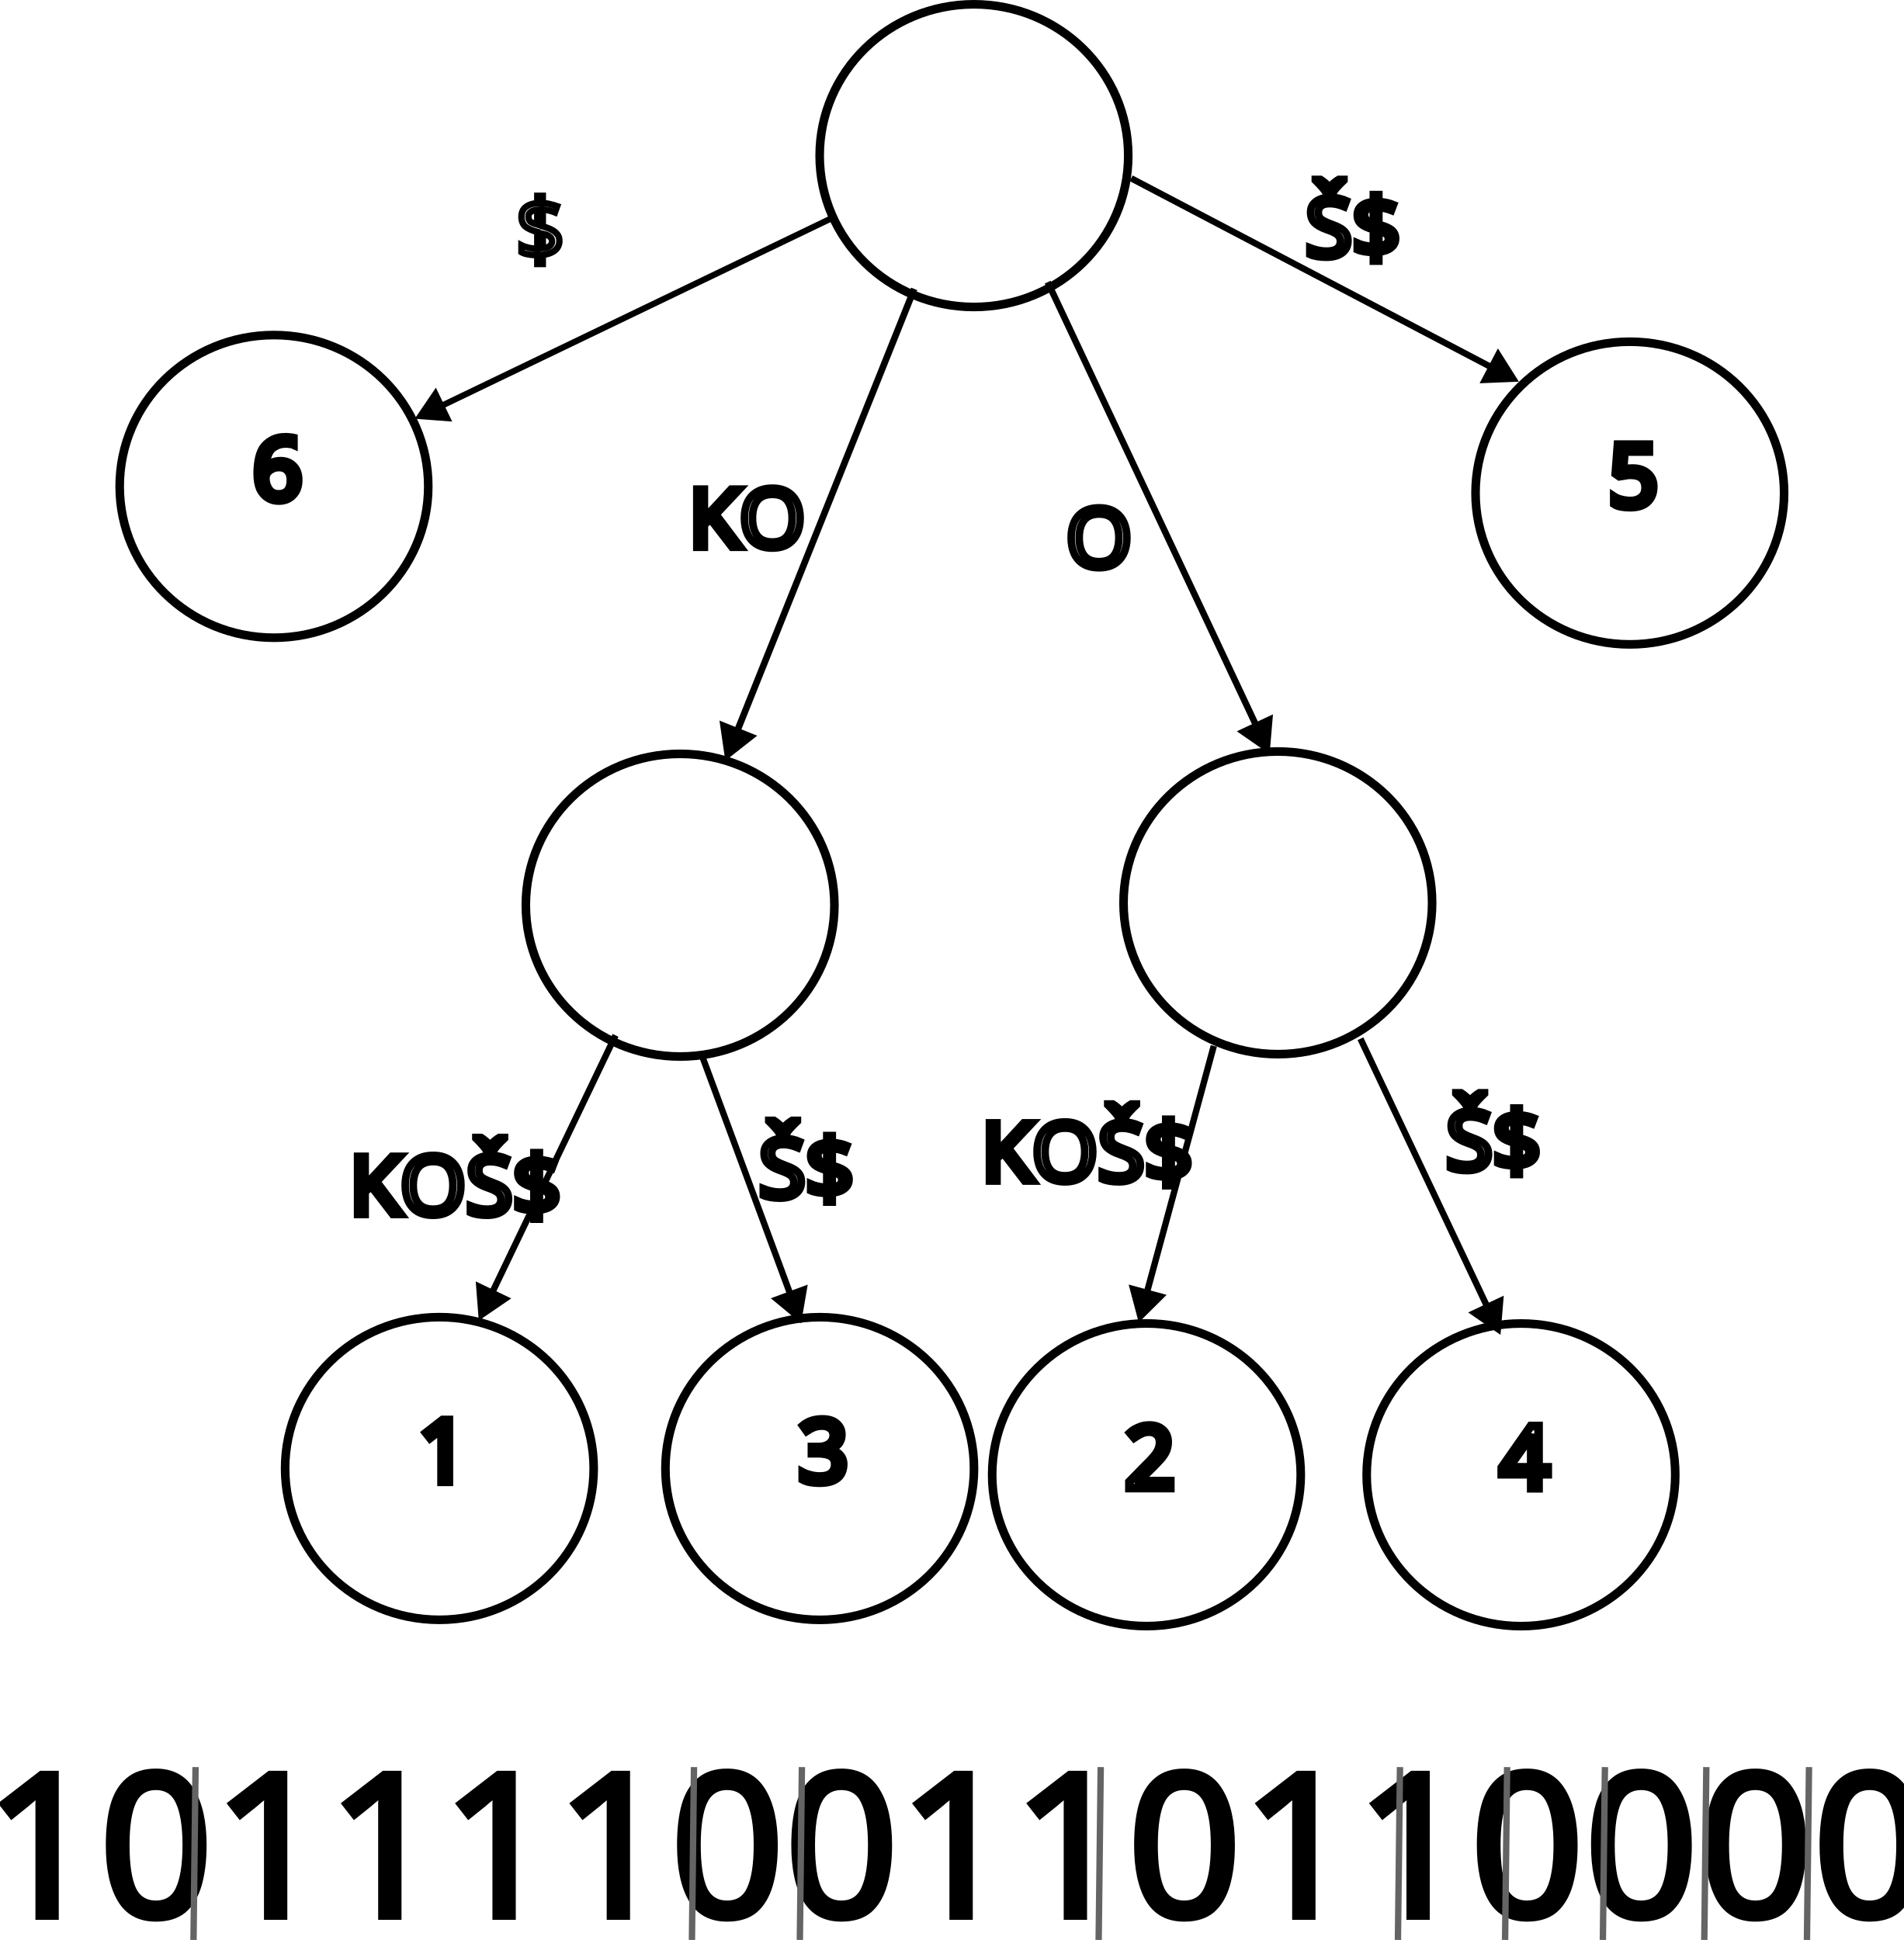
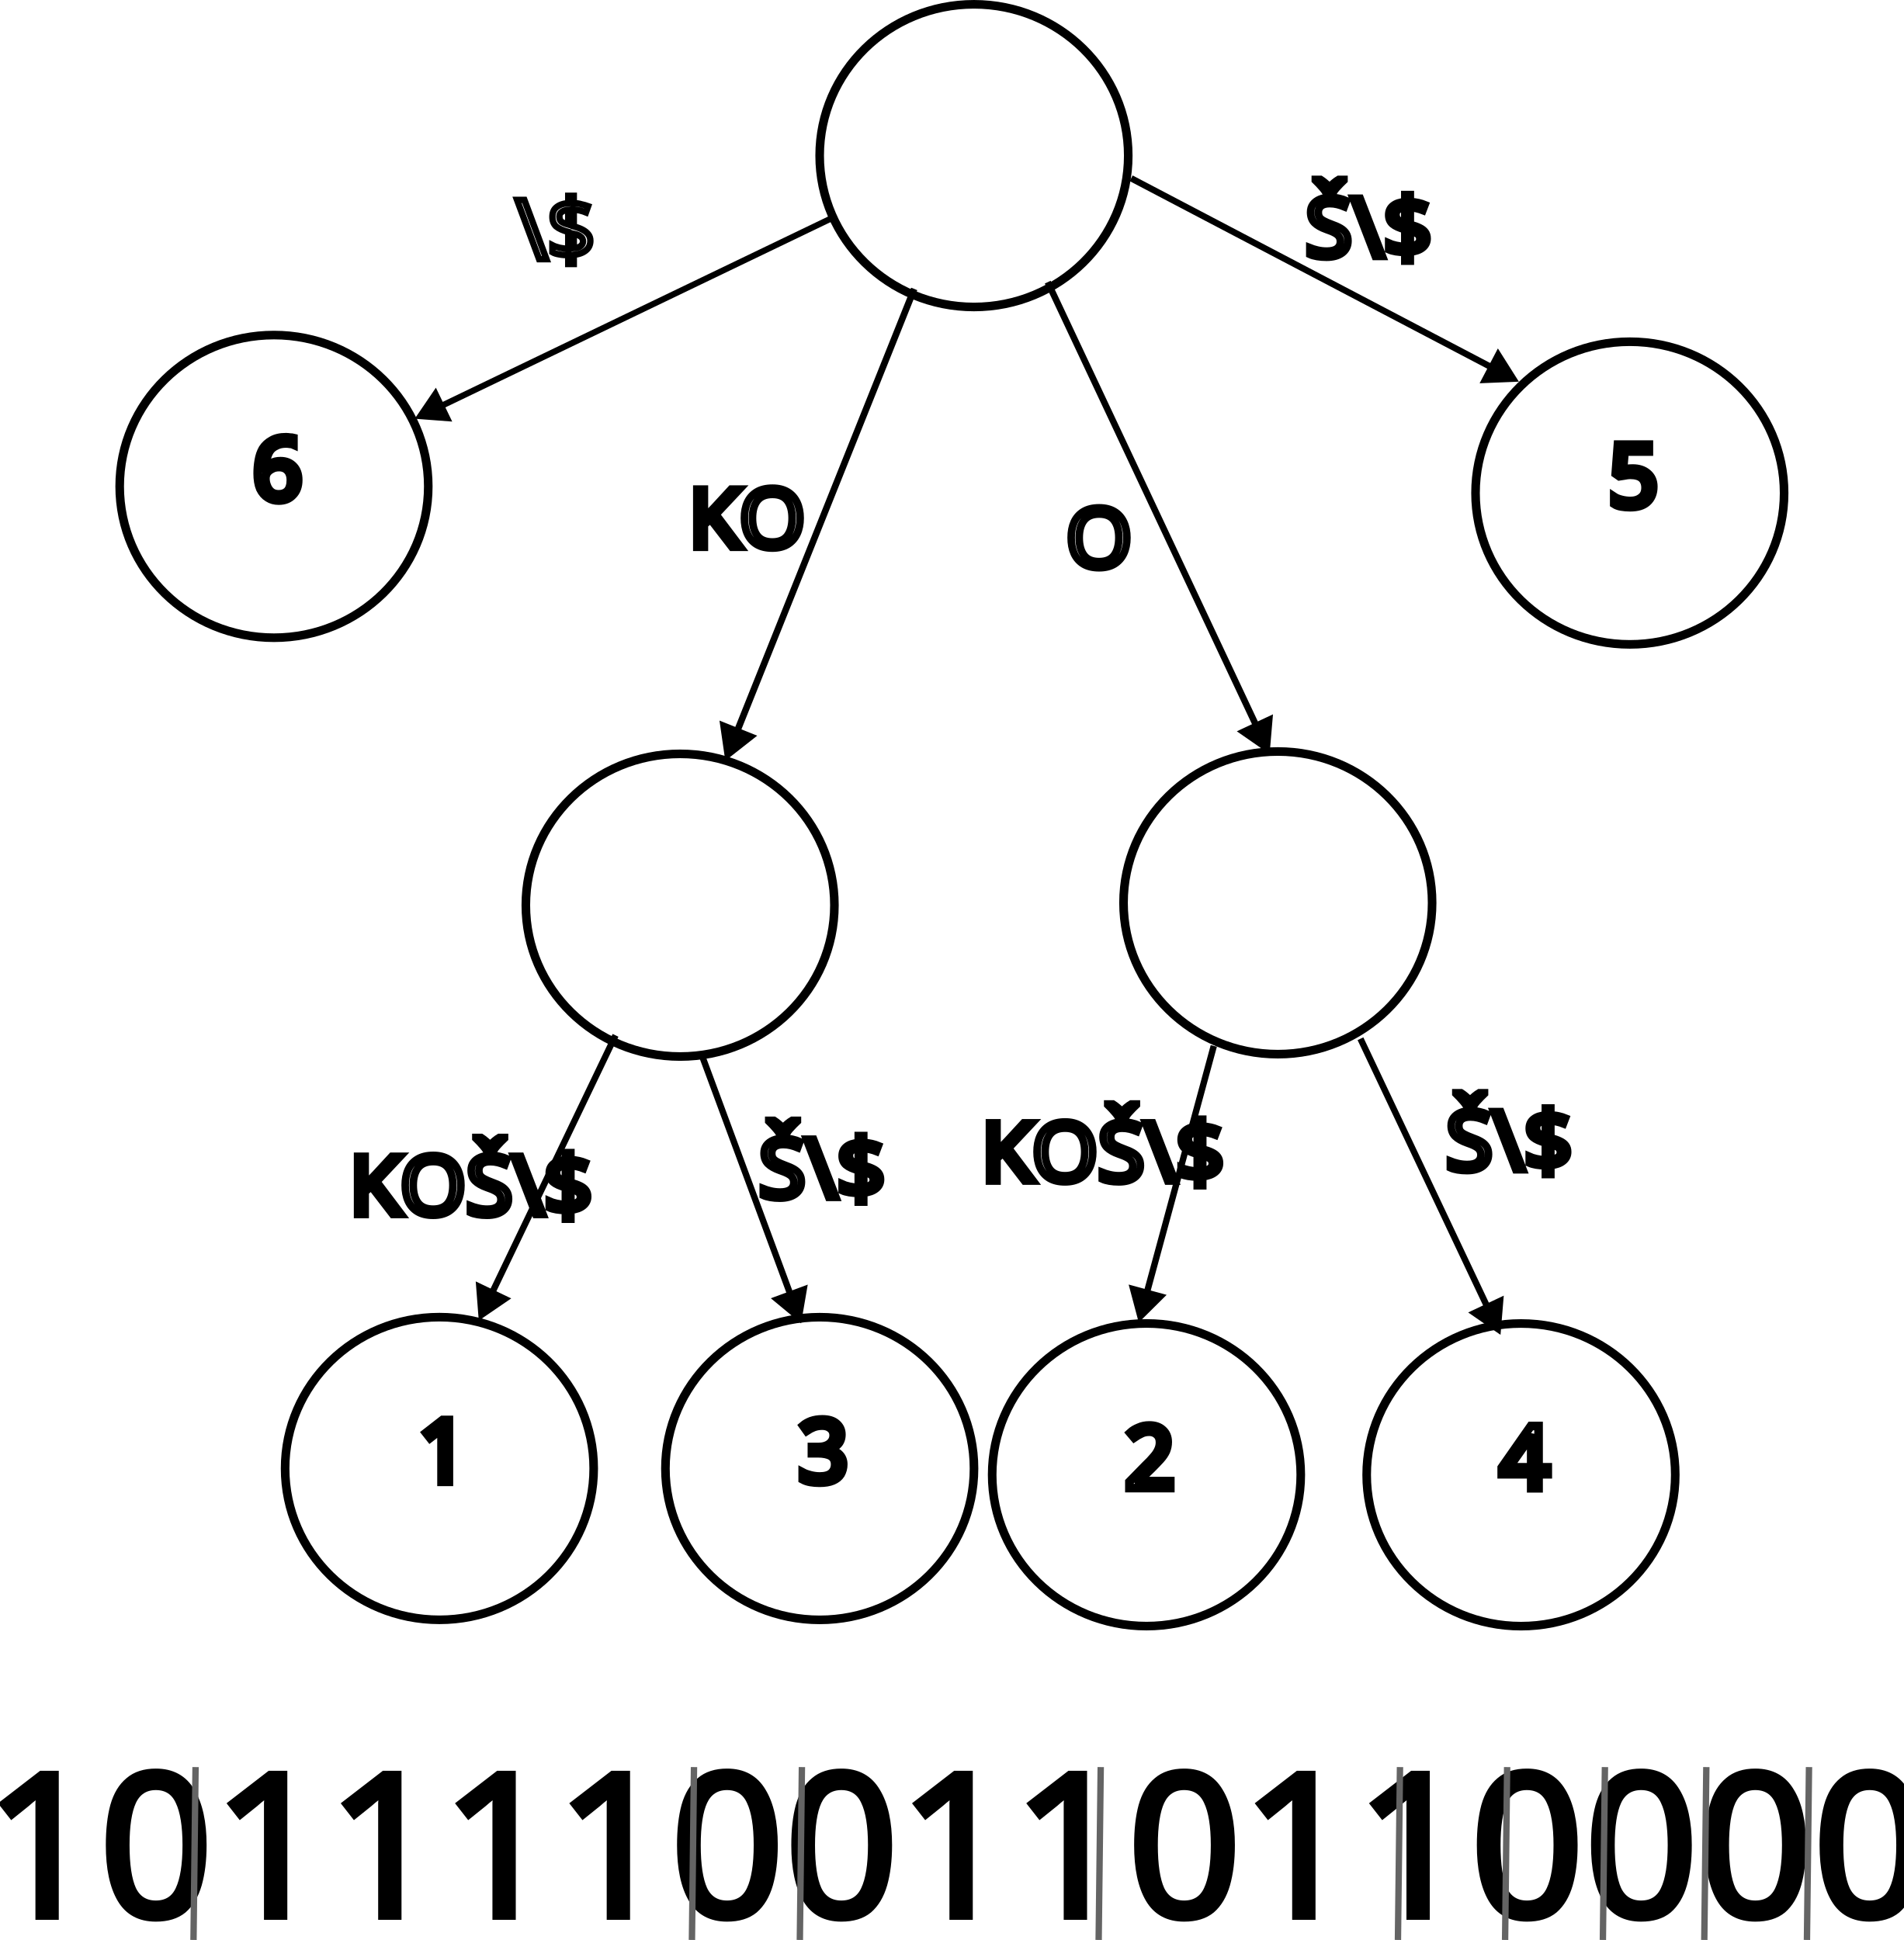
<svg xmlns="http://www.w3.org/2000/svg" width="80.696mm" height="82.251mm" viewBox="0 0 80.696 82.251" version="1.1" id="svg1">
  <defs id="defs1">
    <marker style="overflow:visible" id="Triangle" refX="0" refY="0" orient="auto" markerWidth="1" markerHeight="1" viewBox="0 0 1 1" preserveAspectRatio="xMidYMid">
      <path transform="scale(0.5)" style="fill:context-stroke;fill-rule:evenodd;stroke:context-stroke;stroke-width:1pt" d="M 5.77,0 -2.88,5 V -5 Z" id="path135" />
    </marker>
    <marker style="overflow:visible" id="Triangle-58" refX="0" refY="0" orient="auto-start-reverse" markerWidth="1" markerHeight="1" viewBox="0 0 1 1" preserveAspectRatio="xMidYMid">
      <path transform="scale(0.5)" style="fill:context-stroke;fill-rule:evenodd;stroke:context-stroke;stroke-width:1pt" d="M 5.77,0 -2.88,5 V -5 Z" id="path135-1" />
    </marker>
    <rect x="173.456" y="550.378" width="62.326" height="20.116" id="rect43" />
    <rect x="173.456" y="550.378" width="62.326" height="20.116" id="rect42" />
    <rect x="173.456" y="550.378" width="62.326" height="20.116" id="rect41" />
    <marker style="overflow:visible" id="Triangle-1-27-0-3-8-3-9" refX="0" refY="0" orient="auto-start-reverse" markerWidth="1" markerHeight="1" viewBox="0 0 1 1" preserveAspectRatio="xMidYMid">
      <path transform="scale(0.5)" style="fill:context-stroke;fill-rule:evenodd;stroke:context-stroke;stroke-width:1pt" d="M 5.77,0 -2.88,5 V -5 Z" id="path135-7-9-9-8-4-3-0" />
    </marker>
    <marker style="overflow:visible" id="Triangle-1-27-0-35-7-2" refX="0" refY="0" orient="auto-start-reverse" markerWidth="1" markerHeight="1" viewBox="0 0 1 1" preserveAspectRatio="xMidYMid">
      <path transform="scale(0.5)" style="fill:context-stroke;fill-rule:evenodd;stroke:context-stroke;stroke-width:1pt" d="M 5.77,0 -2.88,5 V -5 Z" id="path135-7-9-9-9-7-8" />
    </marker>
    <rect x="173.456" y="550.378" width="62.326" height="20.116" id="rect40" />
    <rect x="173.456" y="550.378" width="62.326" height="20.116" id="rect39" />
    <marker style="overflow:visible" id="Triangle-1-2-4-6-7" refX="0" refY="0" orient="auto-start-reverse" markerWidth="1" markerHeight="1" viewBox="0 0 1 1" preserveAspectRatio="xMidYMid">
      <path transform="scale(0.5)" style="fill:context-stroke;fill-rule:evenodd;stroke:context-stroke;stroke-width:1pt" d="M 5.77,0 -2.88,5 V -5 Z" id="path135-7-2-3-3-2" />
    </marker>
    <rect x="173.456" y="550.378" width="62.326" height="20.116" id="rect38" />
    <rect x="173.456" y="550.378" width="62.326" height="20.116" id="rect37" />
    <marker style="overflow:visible" id="Triangle-1-27-0-3-8-1" refX="0" refY="0" orient="auto-start-reverse" markerWidth="1" markerHeight="1" viewBox="0 0 1 1" preserveAspectRatio="xMidYMid">
      <path transform="scale(0.5)" style="fill:context-stroke;fill-rule:evenodd;stroke:context-stroke;stroke-width:1pt" d="M 5.77,0 -2.88,5 V -5 Z" id="path135-7-9-9-8-4-9" />
    </marker>
    <marker style="overflow:visible" id="Triangle-1-27-0-35-6" refX="0" refY="0" orient="auto-start-reverse" markerWidth="1" markerHeight="1" viewBox="0 0 1 1" preserveAspectRatio="xMidYMid">
      <path transform="scale(0.5)" style="fill:context-stroke;fill-rule:evenodd;stroke:context-stroke;stroke-width:1pt" d="M 5.77,0 -2.88,5 V -5 Z" id="path135-7-9-9-9-8" />
    </marker>
    <marker style="overflow:visible" id="Triangle-1-27-2-8" refX="0" refY="0" orient="auto-start-reverse" markerWidth="1" markerHeight="1" viewBox="0 0 1 1" preserveAspectRatio="xMidYMid">
      <path transform="scale(0.5)" style="fill:context-stroke;fill-rule:evenodd;stroke:context-stroke;stroke-width:1pt" d="M 5.77,0 -2.88,5 V -5 Z" id="path135-7-9-91-0" />
    </marker>
  </defs>
  <g id="layer1" transform="translate(-64.65196,-3.424254)">
    <g id="g2">
      <text xml:space="preserve" style="font-style:normal;font-variant:normal;font-weight:normal;font-stretch:normal;font-size:3.678px;font-family:sans-serif;-inkscape-font-specification:'sans-serif, Normal';font-variant-ligatures:normal;font-variant-caps:normal;font-variant-numeric:normal;font-variant-east-asian:normal;text-align:start;writing-mode:lr-tb;direction:ltr;text-anchor:start;display:inline;fill:none;fill-opacity:0;fill-rule:nonzero;stroke:#000000;stroke-width:0.365;stroke-dasharray:none;stroke-opacity:1" x="82.383" y="66.253" id="text1">
        <tspan id="tspan1" style="stroke-width:0.365" x="82.383" y="66.253">1</tspan>
      </text>
      <ellipse style="display:inline;fill:none;fill-opacity:0;fill-rule:nonzero;stroke:#000000;stroke-width:0.365;stroke-dasharray:none;stroke-opacity:1" id="ellipse1" cx="105.935" cy="10.023" rx="6.54" ry="6.416" />
      <ellipse style="display:inline;fill:none;fill-opacity:0;fill-rule:nonzero;stroke:#000000;stroke-width:0.365;stroke-dasharray:none;stroke-opacity:1" id="ellipse2" cx="93.48" cy="41.802" rx="6.54" ry="6.416" />
      <ellipse style="display:inline;fill:none;fill-opacity:0;fill-rule:nonzero;stroke:#000000;stroke-width:0.365;stroke-dasharray:none;stroke-opacity:1" id="ellipse3" cx="83.277" cy="65.684" rx="6.54" ry="6.416" />
      <text xml:space="preserve" style="font-style:normal;font-variant:normal;font-weight:normal;font-stretch:normal;font-size:3.678px;font-family:sans-serif;-inkscape-font-specification:'sans-serif, Normal';font-variant-ligatures:normal;font-variant-caps:normal;font-variant-numeric:normal;font-variant-east-asian:normal;text-align:start;writing-mode:lr-tb;direction:ltr;text-anchor:start;display:inline;fill:none;fill-opacity:0;fill-rule:nonzero;stroke:#000000;stroke-width:0.365;stroke-dasharray:none;stroke-opacity:1" x="98.503" y="66.254" id="text3">
        <tspan id="tspan3" style="stroke-width:0.365" x="98.503" y="66.254">3</tspan>
      </text>
      <ellipse style="display:inline;fill:none;fill-opacity:0;fill-rule:nonzero;stroke:#000000;stroke-width:0.365;stroke-dasharray:none;stroke-opacity:1" id="ellipse4" cx="99.397" cy="65.686" rx="6.54" ry="6.416" />
      <path style="display:inline;fill:none;fill-opacity:0;fill-rule:nonzero;stroke:#000000;stroke-width:0.28;stroke-dasharray:none;stroke-opacity:1;marker-end:url(#Triangle-1-27-2-8)" d="m 103.403,15.674 -7.639,19.082" id="path5" />
      <path style="display:inline;fill:none;fill-opacity:0;fill-rule:nonzero;stroke:#000000;stroke-width:0.271;stroke-dasharray:none;stroke-opacity:1;marker-end:url(#Triangle-1-27-0-35-6)" d="m 90.742,47.32 -5.381,11.227" id="path8" />
      <path style="display:inline;fill:none;fill-opacity:0;fill-rule:nonzero;stroke:#000000;stroke-width:0.271;stroke-dasharray:none;stroke-opacity:1;marker-end:url(#Triangle-1-27-0-3-8-1)" d="m 94.409,48.185 3.865,10.444" id="path9" />
      <text xml:space="preserve" transform="matrix(0.2326683,0,0,0.2252089,53.48189,-100.3535)" id="text28" style="font-style:normal;font-variant:normal;font-weight:300;font-stretch:normal;font-size:15.411px;font-family:Calibri;-inkscape-font-specification:'Calibri, Light';font-variant-ligatures:normal;font-variant-caps:normal;font-variant-numeric:normal;font-variant-east-asian:normal;text-align:start;writing-mode:lr-tb;direction:ltr;white-space:pre;shape-inside:url(#rect37);display:inline;fill:none;fill-opacity:0;fill-rule:nonzero;stroke:#000000;stroke-width:1.38;stroke-dasharray:none;stroke-opacity:1">
        <tspan x="173.457" y="563.862" id="tspan2">KO</tspan>
      </text>
      <text xml:space="preserve" transform="matrix(0.2326683,0,0,0.2252089,56.465,-72.7914)" id="text29" style="font-style:normal;font-variant:normal;font-weight:300;font-stretch:normal;font-size:15.411px;font-family:Calibri;-inkscape-font-specification:'Calibri, Light';font-variant-ligatures:normal;font-variant-caps:normal;font-variant-numeric:normal;font-variant-east-asian:normal;text-align:start;writing-mode:lr-tb;direction:ltr;white-space:pre;shape-inside:url(#rect38);display:inline;fill:none;fill-opacity:0;fill-rule:nonzero;stroke:#000000;stroke-width:1.38;stroke-dasharray:none;stroke-opacity:1">
-         <tspan x="173.457" y="563.862" id="tspan4">Š$</tspan>
+         <tspan x="173.457" y="563.862" id="tspan4">Š\$</tspan>
      </text>
      <ellipse style="display:inline;fill:none;fill-opacity:0;fill-rule:nonzero;stroke:#000000;stroke-width:0.365;stroke-dasharray:none;stroke-opacity:1" id="ellipse29" cx="118.815" cy="41.702" rx="6.54" ry="6.416" />
      <path style="display:inline;fill:none;fill-opacity:0;fill-rule:nonzero;stroke:#000000;stroke-width:0.275;stroke-dasharray:none;stroke-opacity:1;marker-end:url(#Triangle-1-2-4-6-7)" d="m 109.062,15.386 8.989,19.125" id="path29" />
      <text xml:space="preserve" transform="matrix(0.2326683,0,0,0.2252089,69.47898,-99.52022)" id="text30" style="font-style:normal;font-variant:normal;font-weight:300;font-stretch:normal;font-size:15.411px;font-family:Calibri;-inkscape-font-specification:'Calibri, Light';font-variant-ligatures:normal;font-variant-caps:normal;font-variant-numeric:normal;font-variant-east-asian:normal;text-align:start;writing-mode:lr-tb;direction:ltr;white-space:pre;shape-inside:url(#rect39);display:inline;fill:none;fill-opacity:0;fill-rule:nonzero;stroke:#000000;stroke-width:1.38;stroke-dasharray:none;stroke-opacity:1">
        <tspan x="173.457" y="563.862" id="tspan5">O</tspan>
      </text>
      <text xml:space="preserve" transform="matrix(0.2326683,0,0,0.2252089,39.10286,-72.0661)" id="text31" style="font-style:normal;font-variant:normal;font-weight:300;font-stretch:normal;font-size:15.411px;font-family:Calibri;-inkscape-font-specification:'Calibri, Light';font-variant-ligatures:normal;font-variant-caps:normal;font-variant-numeric:normal;font-variant-east-asian:normal;text-align:start;writing-mode:lr-tb;direction:ltr;white-space:pre;shape-inside:url(#rect40);display:inline;fill:none;fill-opacity:0;fill-rule:nonzero;stroke:#000000;stroke-width:1.38;stroke-dasharray:none;stroke-opacity:1">
-         <tspan x="173.457" y="563.862" id="tspan7">KOŠ$</tspan>
+         <tspan x="173.457" y="563.862" id="tspan7">KOŠ\$</tspan>
      </text>
      <text xml:space="preserve" style="font-style:normal;font-variant:normal;font-weight:normal;font-stretch:normal;font-size:3.678px;font-family:sans-serif;-inkscape-font-specification:'sans-serif, Normal';font-variant-ligatures:normal;font-variant-caps:normal;font-variant-numeric:normal;font-variant-east-asian:normal;text-align:start;writing-mode:lr-tb;direction:ltr;text-anchor:start;display:inline;fill:none;fill-opacity:0;fill-rule:nonzero;stroke:#000000;stroke-width:0.365;stroke-dasharray:none;stroke-opacity:1" x="112.353" y="66.519" id="text32">
        <tspan id="tspan32" style="stroke-width:0.365" x="112.353" y="66.519">2</tspan>
      </text>
      <ellipse style="display:inline;fill:none;fill-opacity:0;fill-rule:nonzero;stroke:#000000;stroke-width:0.365;stroke-dasharray:none;stroke-opacity:1" id="ellipse32" cx="113.247" cy="65.951" rx="6.54" ry="6.416" />
      <text xml:space="preserve" style="font-style:normal;font-variant:normal;font-weight:normal;font-stretch:normal;font-size:3.678px;font-family:sans-serif;-inkscape-font-specification:'sans-serif, Normal';font-variant-ligatures:normal;font-variant-caps:normal;font-variant-numeric:normal;font-variant-east-asian:normal;text-align:start;writing-mode:lr-tb;direction:ltr;text-anchor:start;display:inline;fill:none;fill-opacity:0;fill-rule:nonzero;stroke:#000000;stroke-width:0.365;stroke-dasharray:none;stroke-opacity:1" x="128.226" y="66.521" id="text33">
        <tspan id="tspan33" style="stroke-width:0.365" x="128.226" y="66.521">4</tspan>
      </text>
      <ellipse style="display:inline;fill:none;fill-opacity:0;fill-rule:nonzero;stroke:#000000;stroke-width:0.365;stroke-dasharray:none;stroke-opacity:1" id="ellipse33" cx="129.121" cy="65.953" rx="6.54" ry="6.416" />
      <path style="display:inline;fill:none;fill-opacity:0;fill-rule:nonzero;stroke:#000000;stroke-width:0.271;stroke-dasharray:none;stroke-opacity:1;marker-end:url(#Triangle-1-27-0-35-7-2)" d="m 116.101,47.769 -2.93,10.799" id="path33" />
      <path style="display:inline;fill:none;fill-opacity:0;fill-rule:nonzero;stroke:#000000;stroke-width:0.271;stroke-dasharray:none;stroke-opacity:1;marker-end:url(#Triangle-1-27-0-3-8-3-9)" d="m 122.318,47.464 5.525,11.683" id="path34" />
      <text xml:space="preserve" transform="matrix(0.2326683,0,0,0.2252089,85.58875,-73.96036)" id="text34" style="font-style:normal;font-variant:normal;font-weight:300;font-stretch:normal;font-size:15.411px;font-family:Calibri;-inkscape-font-specification:'Calibri, Light';font-variant-ligatures:normal;font-variant-caps:normal;font-variant-numeric:normal;font-variant-east-asian:normal;text-align:start;writing-mode:lr-tb;direction:ltr;white-space:pre;shape-inside:url(#rect41);display:inline;fill:none;fill-opacity:0;fill-rule:nonzero;stroke:#000000;stroke-width:1.38;stroke-dasharray:none;stroke-opacity:1">
-         <tspan x="173.457" y="563.862" id="tspan8">Š$</tspan>
+         <tspan x="173.457" y="563.862" id="tspan8">Š\$</tspan>
      </text>
      <text xml:space="preserve" transform="matrix(0.2326683,0,0,0.2252089,65.88525,-73.4836)" id="text35" style="font-style:normal;font-variant:normal;font-weight:300;font-stretch:normal;font-size:15.411px;font-family:Calibri;-inkscape-font-specification:'Calibri, Light';font-variant-ligatures:normal;font-variant-caps:normal;font-variant-numeric:normal;font-variant-east-asian:normal;text-align:start;writing-mode:lr-tb;direction:ltr;white-space:pre;shape-inside:url(#rect42);display:inline;fill:none;fill-opacity:0;fill-rule:nonzero;stroke:#000000;stroke-width:1.38;stroke-dasharray:none;stroke-opacity:1">
-         <tspan x="173.457" y="563.862" id="tspan9">KOŠ$</tspan>
+         <tspan x="173.457" y="563.862" id="tspan9">KOŠ\$</tspan>
      </text>
      <text xml:space="preserve" style="font-style:normal;font-variant:normal;font-weight:normal;font-stretch:normal;font-size:3.678px;font-family:sans-serif;-inkscape-font-specification:'sans-serif, Normal';font-variant-ligatures:normal;font-variant-caps:normal;font-variant-numeric:normal;font-variant-east-asian:normal;text-align:start;writing-mode:lr-tb;direction:ltr;text-anchor:start;display:inline;fill:none;fill-opacity:0;fill-rule:nonzero;stroke:#000000;stroke-width:0.365;stroke-dasharray:none;stroke-opacity:1" x="132.84" y="24.896" id="text36">
        <tspan id="tspan36" style="stroke-width:0.365" x="132.84" y="24.896">5</tspan>
      </text>
      <ellipse style="display:inline;fill:none;fill-opacity:0;fill-rule:nonzero;stroke:#000000;stroke-width:0.365;stroke-dasharray:none;stroke-opacity:1" id="ellipse36" cx="133.735" cy="24.328" rx="6.54" ry="6.416" />
      <text xml:space="preserve" style="font-style:normal;font-variant:normal;font-weight:normal;font-stretch:normal;font-size:3.678px;font-family:sans-serif;-inkscape-font-specification:'sans-serif, Normal';font-variant-ligatures:normal;font-variant-caps:normal;font-variant-numeric:normal;font-variant-east-asian:normal;text-align:start;writing-mode:lr-tb;direction:ltr;text-anchor:start;display:inline;fill:none;fill-opacity:0;fill-rule:nonzero;stroke:#000000;stroke-width:0.365;stroke-dasharray:none;stroke-opacity:1" x="75.371" y="24.614" id="text36-8">
        <tspan id="tspan36-8" style="stroke-width:0.365" x="75.371" y="24.614">6</tspan>
      </text>
      <ellipse style="display:inline;fill:none;fill-opacity:0;fill-rule:nonzero;stroke:#000000;stroke-width:0.365;stroke-dasharray:none;stroke-opacity:1" id="ellipse36-2" cx="76.265" cy="24.046" rx="6.54" ry="6.416" />
      <text xml:space="preserve" transform="matrix(0.2326683,0,0,0.2252089,79.63216,-112.6848)" id="text37" style="font-style:normal;font-variant:normal;font-weight:300;font-stretch:normal;font-size:15.411px;font-family:Calibri;-inkscape-font-specification:'Calibri, Light';font-variant-ligatures:normal;font-variant-caps:normal;font-variant-numeric:normal;font-variant-east-asian:normal;text-align:start;writing-mode:lr-tb;direction:ltr;white-space:pre;shape-inside:url(#rect43);display:inline;fill:none;fill-opacity:0;fill-rule:nonzero;stroke:#000000;stroke-width:1.38;stroke-dasharray:none;stroke-opacity:1">
-         <tspan x="173.457" y="563.862" id="tspan10">Š$</tspan>
+         <tspan x="173.457" y="563.862" id="tspan10">Š\$</tspan>
      </text>
      <path style="display:inline;fill:none;fill-opacity:0;fill-rule:nonzero;stroke:#000000;stroke-width:0.271;stroke-dasharray:none;stroke-dashoffset:0;stroke-opacity:1;marker-end:url(#Triangle-58)" d="m 112.598,10.983 c 15.583,8.176 15.583,8.176 15.583,8.176" id="path37" />
      <path style="display:inline;fill:none;fill-opacity:0;stroke:#000000;stroke-width:0.259;marker-end:url(#Triangle)" d="M 100.037,12.611 83.06,20.779" id="path43" />
      <text xml:space="preserve" style="font-style:normal;font-variant:normal;font-weight:300;font-stretch:normal;font-size:3.528px;font-family:Calibri;-inkscape-font-specification:'Calibri, Light';font-variant-ligatures:normal;font-variant-caps:normal;font-variant-numeric:normal;font-variant-east-asian:normal;text-align:start;writing-mode:lr-tb;direction:ltr;text-anchor:start;display:inline;fill:none;fill-opacity:0;stroke:#000000;stroke-width:0.271" x="86.534" y="14.416" id="text38">
-         <tspan id="tspan31" style="font-style:normal;font-variant:normal;font-weight:300;font-stretch:normal;font-size:3.528px;font-family:Calibri;-inkscape-font-specification:'Calibri, Light';font-variant-ligatures:normal;font-variant-caps:normal;font-variant-numeric:normal;font-variant-east-asian:normal;stroke-width:0.271" x="86.534" y="14.416">$</tspan>
+         <tspan id="tspan31" style="font-style:normal;font-variant:normal;font-weight:300;font-stretch:normal;font-size:3.528px;font-family:Calibri;-inkscape-font-specification:'Calibri, Light';font-variant-ligatures:normal;font-variant-caps:normal;font-variant-numeric:normal;font-variant-east-asian:normal;stroke-width:0.271" x="86.534" y="14.416">\$</tspan>
      </text>
    </g>
    <g id="g1">
      <text xml:space="preserve" style="font-weight:300;font-size:8.467px;font-family:Calibri;-inkscape-font-specification:'Calibri, Light';text-align:start;writing-mode:lr-tb;direction:ltr;text-anchor:start;fill:#05e972;fill-opacity:0.816;stroke:#000000;stroke-width:0.271;stroke-opacity:1" x="64.006" y="84.683" id="text4">
        <tspan style="font-size:8.467px;fill:#000000;fill-opacity:1;stroke-width:0.271" x="64.006" y="84.683" id="tspan6">1011110011011000000</tspan>
      </text>
      <path style="fill:#000000;fill-opacity:1;stroke:#646464;stroke-width:0.271;stroke-opacity:1" d="m 72.941,78.344 -0.087,7.329" id="path25" />
      <path style="fill:#000000;fill-opacity:1;stroke:#646464;stroke-width:0.271;stroke-opacity:1" d="m 94.068,78.344 -0.087,7.329" id="path25-1" />
      <path style="fill:#000000;fill-opacity:1;stroke:#646464;stroke-width:0.271;stroke-opacity:1" d="m 98.642,78.344 -0.087,7.329" id="path25-1-4" />
      <path style="fill:#000000;fill-opacity:1;stroke:#646464;stroke-width:0.271;stroke-opacity:1" d="m 111.308,78.344 -0.087,7.329" id="path25-1-3" />
      <path style="fill:#000000;fill-opacity:1;stroke:#646464;stroke-width:0.271;stroke-opacity:1" d="m 123.993,78.344 -0.087,7.329" id="path25-1-5" />
      <path style="fill:#000000;fill-opacity:1;stroke:#646464;stroke-width:0.271;stroke-opacity:1" d="m 128.535,78.344 -0.087,7.329" id="path25-1-0" />
      <path style="fill:#000000;fill-opacity:1;stroke:#646464;stroke-width:0.271;stroke-opacity:1" d="m 132.68,78.344 -0.087,7.329" id="path25-1-50" />
      <path style="fill:#000000;fill-opacity:1;stroke:#646464;stroke-width:0.271;stroke-opacity:1" d="m 136.978,78.344 -0.087,7.329" id="path25-1-1" />
      <path style="fill:#000000;fill-opacity:1;stroke:#646464;stroke-width:0.271;stroke-opacity:1" d="m 141.33,78.344 -0.087,7.329" id="path25-1-44" />
    </g>
  </g>
</svg>
